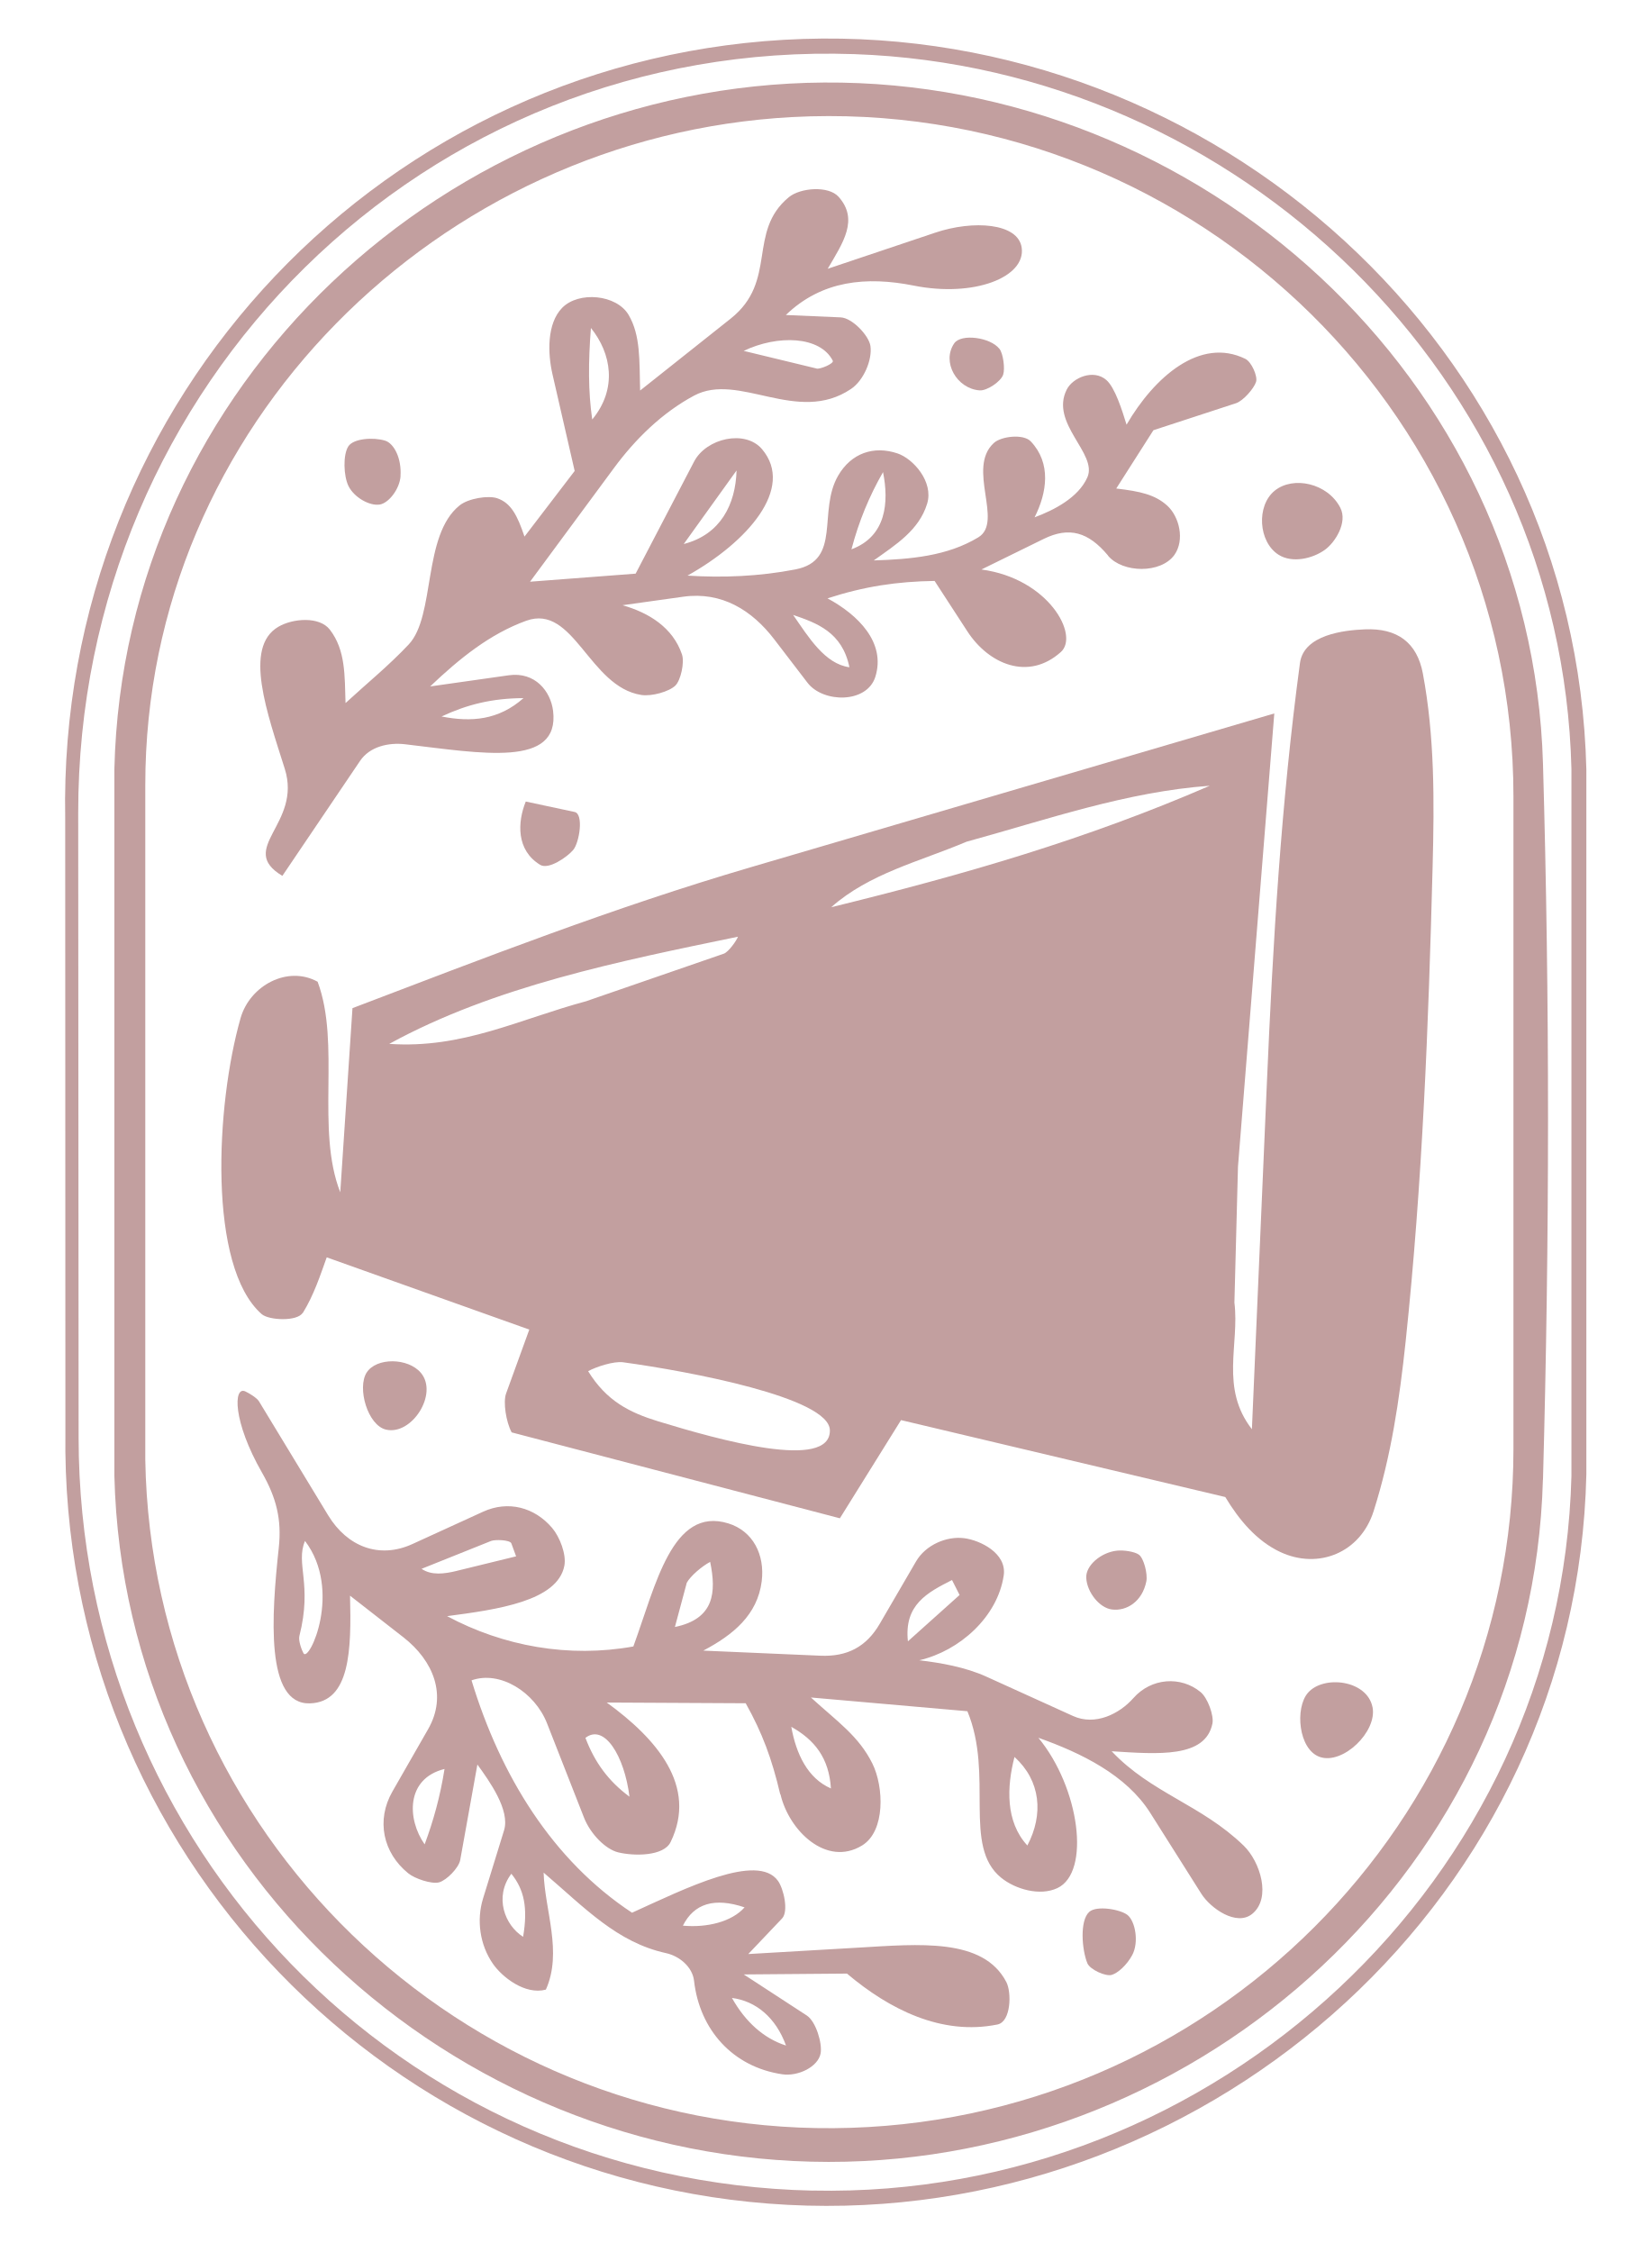
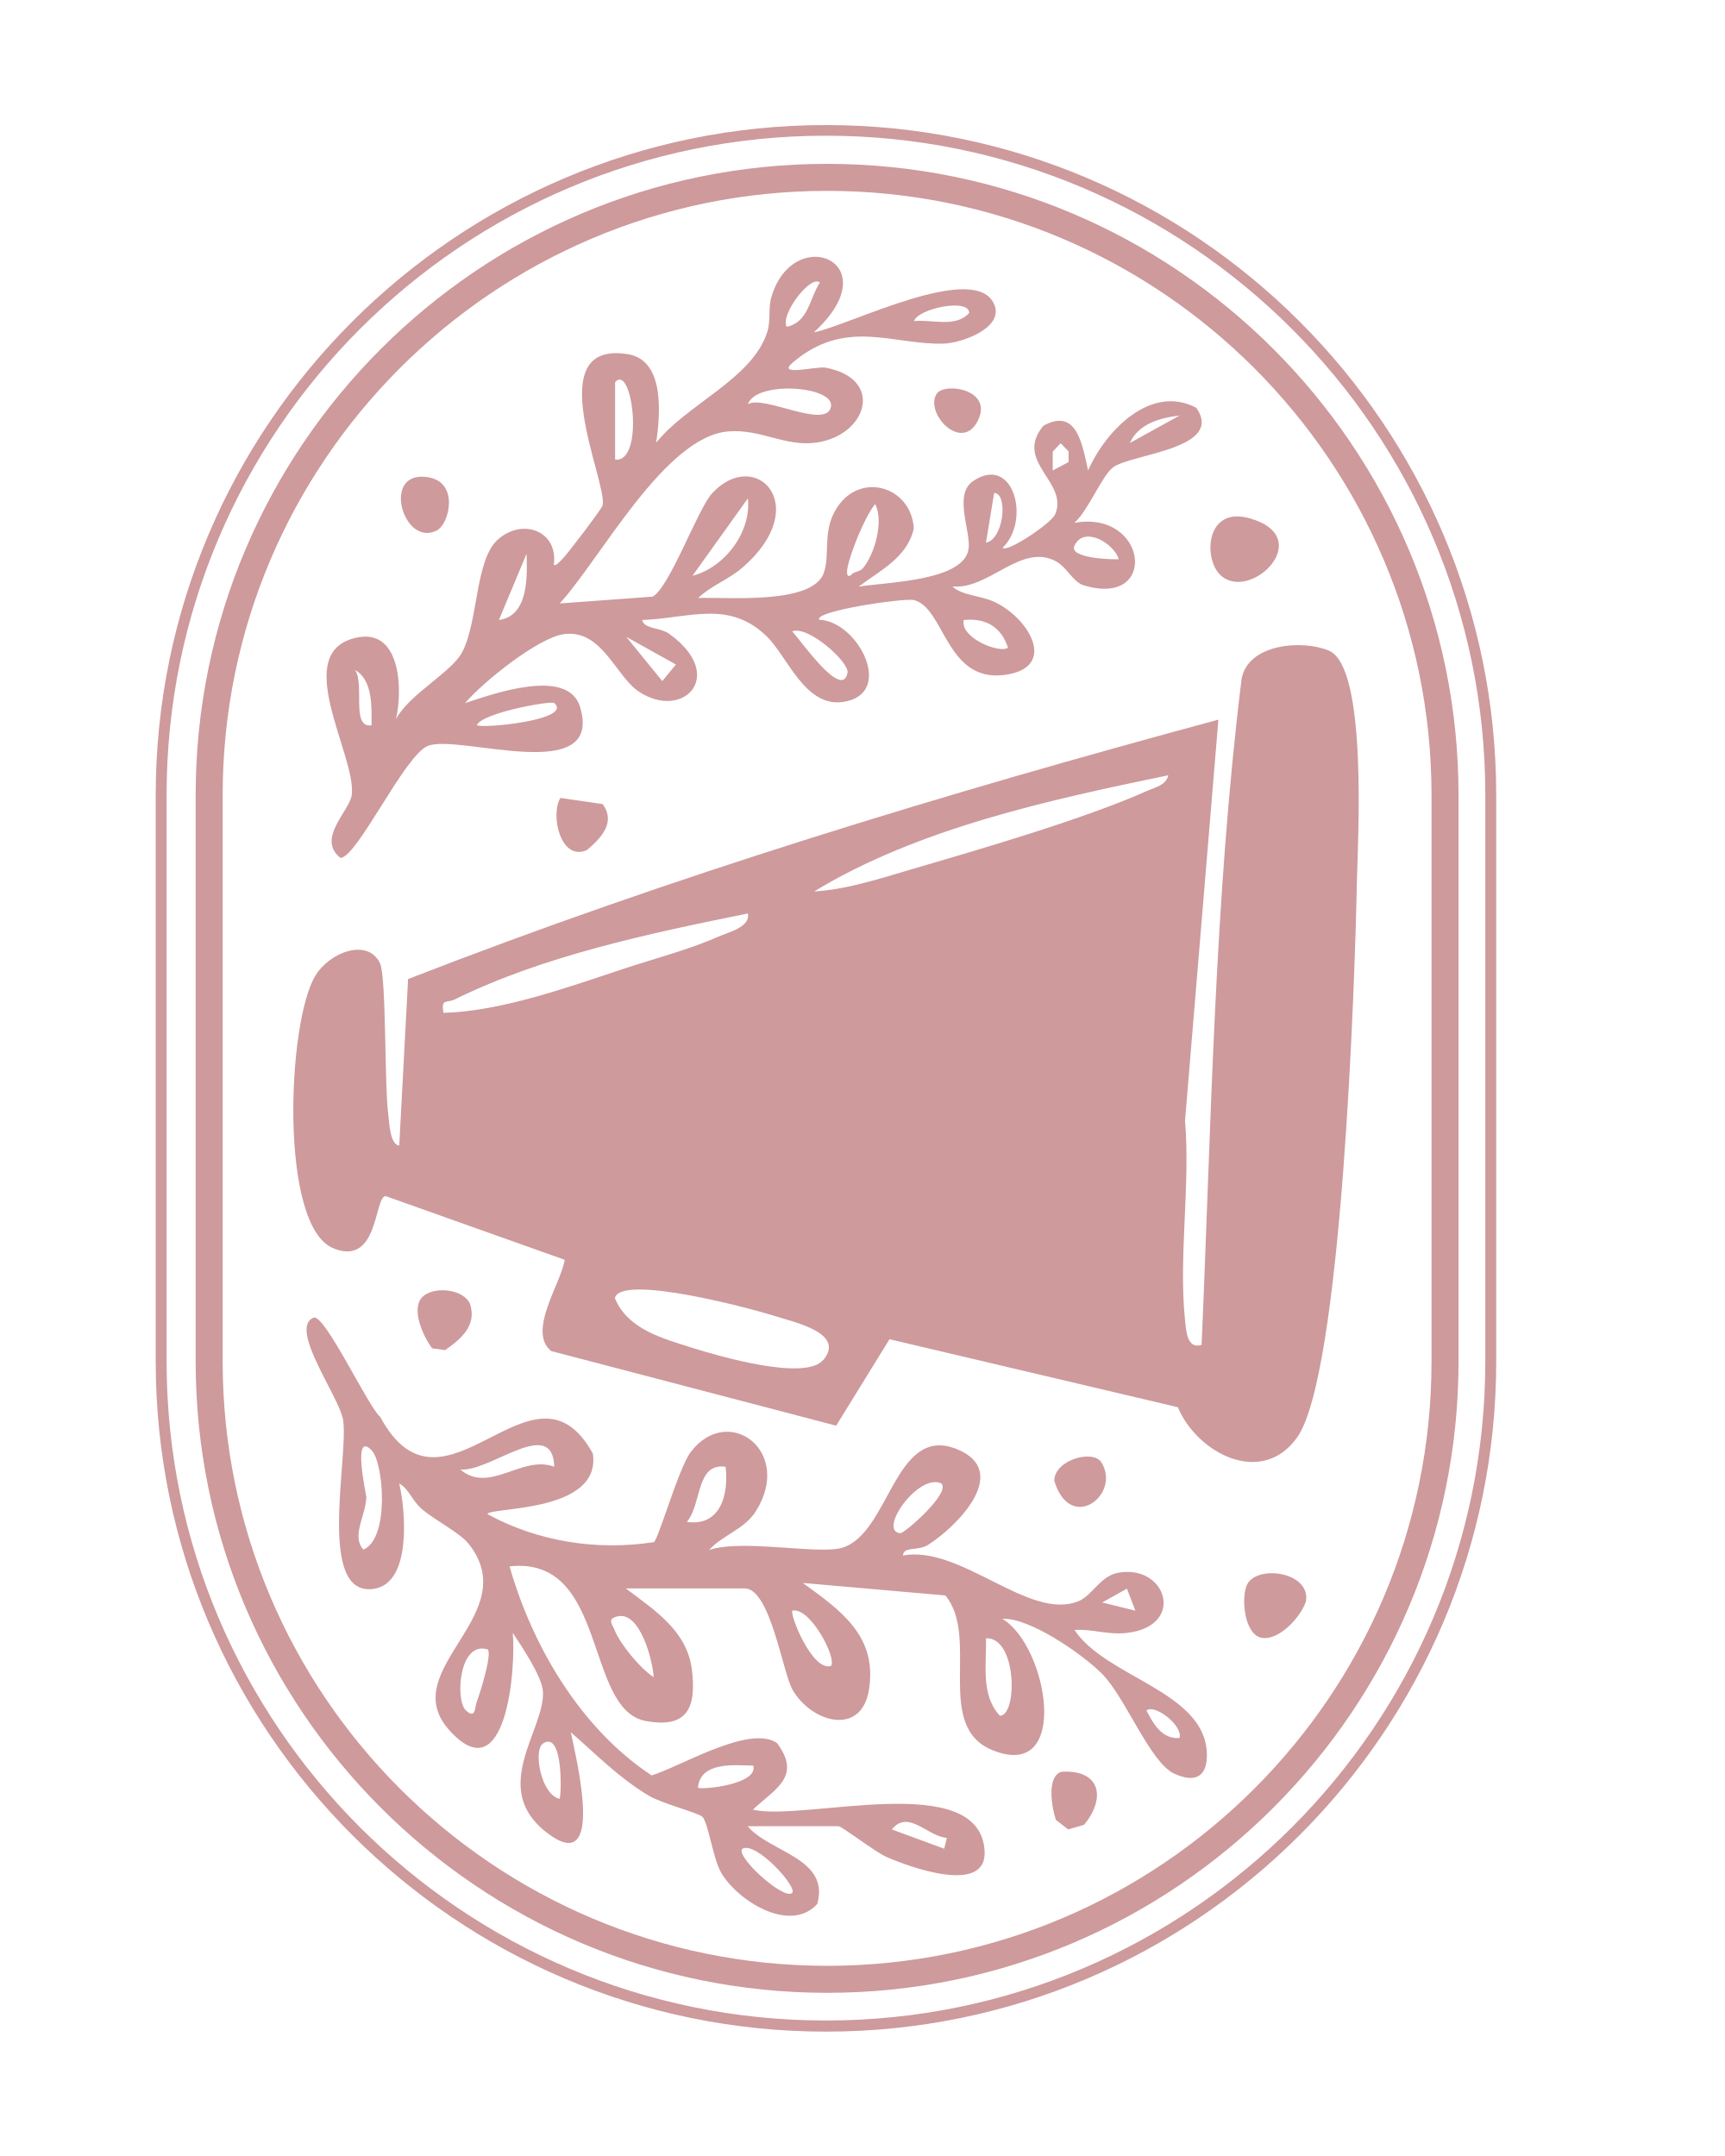
- <svg xmlns="http://www.w3.org/2000/svg" id="Layer_1" version="1.1" viewBox="0 0 1355 1847.71">
+ <svg xmlns="http://www.w3.org/2000/svg" viewBox="337 280 76 95">
  <defs>
    <style>
-       .st0 {
-         fill: #c29f9f;
-       }
+       .st1 { fill: #fbac31; }
+       .st2 { fill: #6487aa; }
+       .st3 { fill: #0e4944; }
+       .st4 { fill: #11294b; }
+       .st5 { fill: #ce9a9c; }
+       .st7 { fill: #2d516b; }
    </style>
  </defs>
-   <path class="st0" d="M1301.62,1209.43c-7.75,346.41-305.23,609.16-639.45,600.22-339.91-9.16-613.17-290.33-608.51-634.57l-.16-503.68C47.1,326.41,317.39,43.11,659.03,31.95c336.11-11,634.36,253.28,642.59,599.52v578.01h0v-.05ZM666.88,1797.3c329.88,7.15,614.09-255.01,622.49-586.3v-580.12c-7.86-320.4-273.59-575.52-588.31-586.46C348.49,32.12,63.9,315.62,64.17,667.01l.33,512.62c.22,334.65,263.52,610.36,602.34,617.72h.05v-.05Z" />
-   <path class="st0" d="M1265.97,1214.09c-8.72,317.53-279.28,559.92-586.14,559.7-309.46-.22-578.17-245.58-585.98-562.79v-580.07C101.33,315.08,368.04,69.82,676.15,67.71c308.1-2.11,580.77,241.57,589.88,558.89,5.58,194.6,5.47,388.56,0,587.49h-.05ZM684,1746.11c308-2.28,557.8-251.81,557.8-557.37v-535.21c0-320.89-272.29-574.49-591.72-557.48C359.59,111.54,119.16,349.86,119.21,644.1v553.63c5.15,305.39,258.59,550.65,564.79,548.38Z" />
-   <path class="st0" d="M248.37,1077.13c-4.44,7.26-27.74,6.23-33.64,1.08-44.37-38.95-37.71-171.52-17.34-242.87,7.64-26.76,38.63-43.45,63.22-29.85,19.12,50.98-1.68,121.03,18.58,172.77l10.02-151.1c108.79-41.45,214.22-82.57,326.58-115.56l429.78-126.23-29.8,371.87-2.93,111.5c4.28,34.4-11.97,69.94,14.36,103.91l12.24-282.97c5.04-117.02,11.65-230.31,27.2-345.7,3.14-23.3,36.35-26.93,53.36-27.63,26.44-1.08,42.69,10.78,47.46,36.19,9.7,51.74,9.43,103.91,8.02,158.25-3.41,131.38-8.34,259.07-22.1,389.53-5.15,48.6-12.03,94.7-26.33,139.61-10.84,34.02-45.29,48.11-76.61,33.43-19.29-9.05-33.7-26.17-45.08-45.08l-266.06-63.12-50.17,80.56-269.31-70.48c-4.61-8.61-7.15-24.87-4.55-31.96l19.02-52.39-166.21-59.27c-5.2,14.41-10.46,30.83-19.61,45.62l-.11-.11h0ZM681.94,744.38c110.03-26.98,209.23-55.75,310.7-99.69-68.43,4.93-133.06,27.63-199.64,45.94-38.63,16.36-79.59,25.9-111.01,53.74h-.05ZM481.54,821.26l112.36-38.79c3.9-1.35,10.78-11.21,11.59-13.92-97.08,20.05-200.02,40.74-286.11,87.93,60.3,4.17,106.51-20.26,162.15-35.16h0v-.05ZM680.91,1173.46c-.43-26.82-115.83-48.38-169.68-55.75-7.58-1.03-22.05,3.68-28.66,7.31,15.01,24.43,34.02,33.97,57.54,41.17,50.01,15.28,141.4,40.85,140.81,7.26h0Z" />
-   <path class="st0" d="M640.17,1472.14c-6.77-28.98-14.79-50.55-28.33-74.66l-113.99-.6c40.8,29.63,74.71,68.53,52.39,114.48-5.69,11.7-29.91,11.65-43.02,8.45-10.29-2.49-22.75-15.01-28.06-28.55l-30.34-77.36c-10.13-25.73-38.74-43.5-61.92-35.21,23.73,78.12,66.42,147.63,131.7,190.65,43.88-19.94,102.88-49.52,119.73-26.17,4.66,6.45,8.89,25.03,3.36,30.88l-27.74,29.2,90.26-5.26c49.52-2.87,102.56-8.34,121.52,28.28,4.33,8.34,3.95,32.45-7.31,34.78-45.89,9.32-88.85-12.51-123.47-41.77l-84.68.7,51.63,33.64c7.64,4.98,12.89,22.92,11.43,31.1-2,11-18.37,19.12-31.53,17.17-40.52-6.01-67.78-36.46-72.33-76.71-1.3-11.43-12.08-20.32-23.03-22.7-40.25-8.83-66.37-36.95-100.39-66.04.92,31.1,15.66,65.12,1.84,96-17.07,4.55-35.81-10.24-43.4-21.13-10.94-15.77-13.54-36.03-8.18-53.53l17.28-56.07c5.09-16.58-12.08-40.42-21.89-53.96l-14.09,78.34c-1.19,6.5-11.21,16.63-17.28,18.31s-20.05-2.98-25.46-7.48c-20.64-16.79-26.38-43.45-12.89-67.02l29.26-51.09c16.09-28.01,4.23-56.34-20.26-75.47l-43.77-34.13c1.14,44.15.27,87.33-32.89,88.36-36.68,1.19-31.64-71.89-25.57-127.75,2.49-22.97-1.95-40.9-13.76-61.54-24.16-42.2-23.51-71.13-13.76-66.69,2.76,1.25,9.48,5.2,11.27,8.18l56.72,93.45c15.66,25.79,41.93,36.08,69.18,23.62l57.91-26.49c20.7-9.48,42.31-3.63,56.67,13.22,6.34,7.42,11.86,21.83,10.08,31.1-5.63,29.09-55.15,35.92-96.22,41.34,46.21,24.76,100.01,34.4,152.83,24.87,18.37-50.17,31.86-115.13,77.85-100.99,20.32,6.23,30.18,25.73,27.47,47.51-3.47,27.68-23.57,44.05-47.95,56.89l96.06,4.17c22,.98,37.76-7.26,48.76-26.22l29.74-51.09c7.86-13.54,24.92-20.91,39.39-19.12,13.11,1.63,35.32,12.3,32.56,30.66-5.04,33.91-36.19,61.87-69.29,69.51,17.5,2.11,37.6,5.53,55.15,13.49l71.03,32.24c18.1,8.23,37.98-1.63,49.46-14.63,14.79-16.79,39.01-18.31,55.15-5.04,5.91,4.88,11.11,19.34,9.75,25.95-5.85,28.28-44.43,25.08-82.67,22.65,32.56,34.46,73.73,43.88,108.35,77.47,13.6,13.22,22.81,42.96,7.04,55.91-12.95,10.62-34.35-4.61-41.82-16.47l-41.93-66.37c-19.67-31.1-56.61-49.14-91.78-61.6,33.86,41.01,43.12,110.25,15.66,123.31-14.47,6.83-34.56.92-46.1-8.4-32.07-25.9-5.91-83.92-27.79-136.69l-128.4-11.27c21.62,19.72,39.33,31.69,50.49,54.29,9.37,19.02,10.78,55.37-8.51,67.13-29.26,17.88-60.03-12.19-66.96-42.04h-.22,0ZM250.26,1264.31c-7.96,18.64,6.23,35.38-4.61,77.96-.98,3.74,1.84,11.49,3.36,14.19,4.5,8.13,32.13-51.47,1.25-92.15ZM374.98,1288.8l48.49-11.86-3.9-10.62c-1.08-2.93-13.33-3.3-16.63-2l-57.05,22.86c8.18,5.53,18.53,4.23,29.15,1.63h-.05ZM553.76,1334.91c32.4-6.66,34.08-28.44,28.93-53.42-6.88,3.63-16.25,11.7-19.18,17.12l-9.75,36.35h0v-.05ZM787.37,1308.68l-6.23-12.3c-20.15,10.24-39.44,20.15-36.19,50.28l42.42-38.03h0v.05ZM681.78,1467.37c-1.57-25.14-13.49-39.87-32.51-50.55,3.95,22.27,13.49,42.31,32.51,50.55ZM480.35,1425.87c7.69,20.26,18.96,35.54,36.14,48.27-4.17-33.59-20.7-60.19-36.14-48.27ZM842.96,1514.18c13.44-25.57,11-53.09-10.56-72.65-6.34,24.49-7.53,53.09,10.56,72.65ZM364.74,1451.39c-31.91,7.91-30.77,41.34-16.31,61.87,7.1-19.18,12.73-39.12,16.31-61.87ZM429.21,1589.1c4.12-24.05.7-38.95-9.64-51.74-14.36,19.18-5.31,42.31,9.64,51.74ZM610.92,1564.94c-24.87-8.4-41.5-3.03-50.6,15.01,19.94,1.84,40.25-3.25,50.6-15.01ZM644.94,1678.33c-8.34-22.97-24.76-36.57-44.37-39.06,11.21,19.99,26.44,33.32,44.37,39.06Z" />
-   <path class="st0" d="M909.05,455.67c-15.93-19.02-31.64-23.84-52.71-13.49l-51.09,25.08c55.1,7.37,80.45,53.96,65.23,67.67-26.71,24-59.27,10.02-76.77-16.96l-26.87-41.34c-30.77.49-57.48,4.44-87.87,14.3,25.08,13.49,48,36.24,39.28,64.31-6.88,22.1-42.85,21.67-55.69,4.93l-27.31-35.65c-18.2-23.78-42.96-39.33-74.55-34.94l-49.9,6.99c21.67,6.18,41.28,18.31,48.76,40.36,2.22,6.56-.98,21.24-5.42,25.57-5.04,4.93-19.34,9.05-28.01,7.69-42.8-6.72-55.31-74.98-94.32-60.89-29.8,10.78-54.72,30.93-78.88,53.91l64.47-9.16c21.83-3.09,34.46,13.33,36.41,29.2,5.69,46.97-58.78,34.73-121.36,27.41-13.82-1.63-29.09,1.95-36.95,13.54l-63.82,94.43c-37.65-22.59,16.25-42.42,2-87.77-14.25-45.35-34.24-99.63-5.31-116.59,11.92-6.99,33.75-8.72,42.26,2.33,13.06,16.9,12.14,37.92,12.89,60.24,17.99-16.58,35.16-30.39,51.85-48.11,22.1-23.51,11.11-89.45,41.72-114.04,7.26-5.85,23.73-8.4,30.99-5.85,11.16,3.9,16.36,13.82,22.27,31.42l41.17-53.85-18.2-79.31c-3.95-17.17-4.71-41.55,7.91-54.5,13.6-13.92,44.7-11,54.56,5.8,9.86,16.79,8.78,37.17,9.43,62.03l74.28-59c38.9-30.88,13.33-71.13,47.73-99.63,9.43-7.8,32.56-9.64,40.85-.33,16.69,18.8,3.68,37.49-8.94,59.05l88.25-29.63c31.1-10.46,68.05-8.02,70.92,12.35,3.41,24.22-39.12,40.96-88.52,31.1-38.79-7.75-75.52-4.33-104.99,24.11l44.97,1.95c9.54.43,23.19,14.95,24.43,23.46,1.63,11.38-5.53,28.28-15.93,35.27-44.21,29.74-92.05-14.19-128.78,5.47-26.38,14.14-48.33,35.81-65.82,59.54l-68.75,93.13,86.63-6.61,47.95-91.94c10.08-19.29,41.99-26.44,55.75-10.19,27.25,32.18-12.46,76.55-61.17,103.75,28.55,1.84,58.84.7,88.58-5.09,38.3-7.42,18.04-47.62,35.05-76.93,10.78-18.58,29.31-24.76,48.65-18.26,12.84,4.28,29.85,23.24,24.38,41.23-6.61,21.72-25.52,33.54-43.83,46.59,30.23-.98,60.35-3.52,85.82-18.96,20.91-12.68-9.81-56.67,12.68-77.36,6.01-5.58,24.27-7.75,30.34-1.35,17.01,17.93,13.33,42.1,3.14,62.3,15.44-5.74,35.92-15.98,43.34-32.89,8.51-19.45-30.99-44.15-16.96-71.95,4.88-9.75,21.89-17.01,32.45-7.86,7.21,6.23,13,24.98,16.63,36.68,22.7-39.01,60.41-72.27,97.52-53.96,4.93,2.44,10.24,14.19,8.72,18.91-1.79,5.47-10.51,15.49-16.42,17.44l-67.78,22.16-30.5,47.84c19.67,2.28,31.91,5.04,41.82,14.03,9.91,8.99,14.57,28.17,5.91,40.42-11.11,15.55-42.47,14.95-54.45.7l-.11-.33h0ZM485.93,344.18c20.86-25.25,15.71-54.29-1.08-75.09-2.17,27.85-2.28,52.12,1.08,75.09ZM670.02,302.41c2.87.7,14.52-4.12,13.27-6.5-10.35-20.21-45.08-21.4-73.08-8.02l59.81,14.47h0v.05ZM561.02,446.35c30.12-7.75,42.53-32.34,43.34-60.35l-43.34,60.35ZM698.63,450.69c28.71-10.67,30.83-38.79,25.9-63.33-11.27,19.67-19.83,40.31-25.9,63.33ZM696.95,547.45c-5.91-28.88-26.87-36.3-46.16-42.91,12.68,18.31,26.06,40.25,46.16,42.91ZM429.53,572.8c-25.95.11-46.38,5.31-67.23,15.06,24.33,4.77,46.7,3.09,67.23-15.06Z" />
-   <path class="st0" d="M1099.76,416.66c6.12,11.97-4.28,28.39-12.62,34.4-10.13,7.31-26.76,11.21-38.03,4.12-16.63-10.51-18.42-40.2-3.25-52.55,15.17-12.35,43.5-6.28,53.91,14.03h0Z" />
-   <path class="st0" d="M1126.19,1400.79c3.9,19.99-24.33,47.3-43.29,40.74-17.61-6.12-20.53-40.25-9.7-52.66,12.89-14.74,48.6-10.51,52.98,11.92Z" />
-   <path class="st0" d="M345.34,1126.38c14.52,17.23-7.48,51.52-28.61,46.59-15.06-3.52-23.84-34.19-15.93-46.75s33.97-12.35,44.53.16Z" />
-   <path class="st0" d="M928.99,1604.11c-4.44,8.23-11.81,14.79-16.85,16.25-5.04,1.46-17.82-4.44-19.94-9.54-4.5-10.94-6.45-34.94,1.52-42.15,6.12-5.53,25.68-2.06,31.42,2.55,6.45,5.2,9.48,22.43,3.85,32.89Z" />
-   <path class="st0" d="M471.47,666.2c7.64,1.63,3.95,25.19-1.19,31.21s-20.21,16.31-27.03,12.19c-19.83-12.03-18.69-35-11.86-51.96l40.09,8.56Z" />
-   <path class="st0" d="M328.66,390.66c-.76,10.62-9.7,22.1-17.07,23.3-8.4,1.35-21.13-5.91-25.68-15.22-4.01-8.23-4.61-25.52-.11-32.51,4.17-6.5,20.42-7.64,30.12-4.71,7.37,2.22,13.71,14.57,12.68,29.15h.05Z" />
-   <path class="st0" d="M940.58,1297.47c-3.3,16.52-16.14,24.6-28.23,23.08-10.13-1.25-20.37-13.98-21.07-25.79-.65-10.4,12.24-21.13,25.19-22.48,5.47-.6,14.41.76,17.88,3.2,4.23,2.93,7.42,15.98,6.23,22h0Z" />
-   <path class="st0" d="M819.99,286.1c3.2,4.01,4.71,16.42,3.14,21.24-1.84,5.69-13.33,13.44-19.4,12.95-18.69-1.41-31.31-23.35-20.75-38.63,5.63-8.13,29.53-4.93,36.95,4.44h.05Z" />
+   <path class="st5" d="M373.39,285.98c-16.02,0-29.05,13.03-29.05,29.05v24.95c0,16.02,13.03,29.05,29.05,29.05s29.05-13.03,29.05-29.05v-24.95c0-16.02-13.03-29.05-29.05-29.05M373.39,369.52c-16.28,0-29.53-13.25-29.53-29.53v-24.95c0-16.28,13.25-29.53,29.53-29.53s29.53,13.25,29.53,29.53v24.95c0,16.28-13.25,29.53-29.53,29.53" />
+   <path class="st5" d="M373.44,288.41c-14.68,0-26.63,11.95-26.63,26.63v24.95c0,14.68,11.94,26.63,26.63,26.63s26.63-11.94,26.63-26.63v-24.95c0-14.68-11.95-26.63-26.63-26.63M373.44,367.81c-15.34,0-27.82-12.48-27.82-27.82v-24.95c0-15.34,12.48-27.82,27.82-27.82s27.82,12.48,27.82,27.82v24.95c0,15.34-12.48,27.82-27.82,27.82" />
+   <path class="st5" d="M373.28,339.92c.97-1.19-1.27-1.65-2.17-1.94-.93-.3-6.77-1.87-7.02-.78.57,1.39,2.14,1.78,3.41,2.19,1.18.37,4.99,1.48,5.77.53M369.95,320.25c-4.28.87-8.99,1.85-12.92,3.79-.35.17-.61-.06-.49.59,2.54-.07,5.46-1.12,7.93-1.94,1.33-.44,2.93-.86,4.18-1.42.41-.18,1.43-.42,1.3-1.02M388.48,314.16c-5.23,1.08-11.04,2.34-15.61,5.12,1.42-.08,2.91-.57,4.27-.97,3.04-.89,7.62-2.22,10.42-3.47.34-.15.81-.24.91-.67M388.91,342.01l-12.72-3-2.35,3.81-12.56-3.29c-1.06-.87.45-3,.6-4.02l-7.9-2.81c-.5.09-.31,3.12-2.3,2.3-2.38-.98-2.03-9.94-.79-12,.63-1.05,2.31-1.68,2.85-.56.29.6.19,5.37.37,6.7.04.32.07,1.29.48,1.34l.39-7.34c11.66-4.54,23.62-8.17,35.7-11.43l-1.47,17.67c.24,2.81-.29,6.04,0,8.79.05.46.08,1.29.73,1.09.43-9.8.56-19.58,1.76-29.33.27-1.58,2.71-1.75,3.85-1.26,1.72.73,1.27,8.43,1.23,10.25-.08,4.21-.66,21.69-2.64,24.43-1.58,2.19-4.41.65-5.24-1.33" />
+   <path class="st5" d="M371.9,363.41c.26-.24-1.58-2.28-2.19-1.95-.35.31,1.83,2.29,2.19,1.95M378.73,360.98c-.84-.03-1.7-1.28-2.44-.37l2.31.85.12-.49ZM370.19,357.8c-.83-.02-2.33-.19-2.44.97.14.11,2.67-.14,2.44-.97M361.66,359.26c.09-.41.12-3-.73-2.44-.46.3-.08,2.29.73,2.44M388.97,356.58c.15-.55-1.09-1.51-1.46-1.21.3.58.69,1.28,1.46,1.21M358.49,352.68c-1.27-.4-1.44,2.23-.97,2.68.45.43.4-.16.48-.36.14-.36.69-2.11.49-2.32M380.44,352.19c.03,1.14-.24,2.49.61,3.41.79,0,.76-3.48-.61-3.41M365.8,353.9c-.04-.73-.6-2.9-1.58-2.68-.51.11-.23.37-.14.61.23.59,1.13,1.7,1.72,2.07M373.61,353.41c.28-.31-.9-2.61-1.7-2.44-.13.14.86,2.68,1.7,2.44M387.02,350.97l-.37-.97-1.09.61,1.46.36ZM378.48,345.37c-.99-.5-2.83,2.08-1.82,2.19.18.02,2.23-1.77,1.82-2.19M368.97,344.63c-1.32-.19-1.04,1.65-1.71,2.43,1.48.21,1.85-1.19,1.71-2.43M353.37,343.9c-.87-.88-.23,1.96-.23,2.08-.03.81-.67,1.71-.13,2.3,1.17-.49.89-3.85.36-4.38M361.42,344.63c-.07-2.27-2.84.25-4.14.12,1.29,1.1,2.72-.66,4.14-.12M369.95,360.48c.99,1.16,3.61,1.39,3.06,3.41-1.19,1.32-3.51-.12-4.24-1.38-.36-.62-.57-2.23-.83-2.46-.2-.18-1.8-.59-2.36-.93-1.31-.78-2.3-1.81-3.43-2.79.24,1.18,1.56,6.49-1.1,4.39-2.49-1.96-.02-4.52-.13-6.2-.04-.64-.94-1.99-1.33-2.57.15,1.49-.27,7.13-2.81,4.27-2.37-2.67,3.35-5.06.87-8.19-.39-.5-1.54-1.07-2.09-1.56-.42-.38-.56-.88-.97-1.1.28,1.19.56,4.39-1.12,4.64-2.53.37-1.11-5.76-1.35-7.42-.14-1.01-2.42-4.05-1.31-4.53.48-.21,2.42,3.95,2.94,4.37,2.81,5.21,6.74-3.17,9.37,1.62.39,2.65-4.63,2.34-4.64,2.67,2.22,1.21,4.83,1.62,7.33,1.23.21-.15,1.1-3.3,1.63-3.98,1.65-2.15,4.53-.02,2.86,2.62-.51.81-1.49,1.06-2.06,1.71,1.44-.5,4.81.21,5.86-.1,2.1-.62,2.31-5.45,5.05-4.35,2.42.97.04,3.4-1.26,4.22-.46.29-1.07.05-1.11.47,2.56-.47,5.58,2.91,7.74,2.01.59-.24.95-1.08,1.7-1.24,2.16-.44,3.06,2.33.44,2.64-.85.1-1.54-.18-2.32-.13,1.38,2.09,5.69,2.69,5.83,5.39.05,1.04-.47,1.39-1.44.94-1.06-.49-2.14-3.35-3.17-4.39-.87-.88-3.22-2.5-4.4-2.43,2.01,1.19,3.04,7.19-.43,5.79-2.6-1.05-.54-4.97-2.08-6.82l-6.28-.55c1.67,1.21,3.31,2.35,2.91,4.73-.34,2.03-2.52,1.43-3.36-.02-.44-.76-.98-4.47-2.11-4.47h-5.24c1.22.93,2.69,1.84,2.91,3.56.21,1.67-.17,2.63-2.04,2.28-2.7-.51-1.65-7.29-5.99-6.81,1.01,3.54,3.15,7.16,6.26,9.21,1.28-.39,4.3-2.25,5.52-1.43,1.12,1.5-.11,2.03-1.06,2.94,2.29.53,10.02-1.81,10.21,1.83.1,1.96-3.36.68-4.35.24-.45-.2-1.95-1.34-2.08-1.34h-4.02Z" />
+   <path class="st5" d="M361.42,310.98c-.14-.12-3.18.43-3.41.97.16.17,4.27-.22,3.41-.97M353.37,311.96c0-.78.07-1.99-.73-2.44.44.62-.19,2.58.73,2.44M366.78,309.28l-2.19-1.22,1.59,1.95.6-.73ZM371.9,307.82c.29.27,2.21,3.08,2.44,1.82.08-.47-1.75-2.1-2.44-1.82M381.41,308.54c-.3-.92-.98-1.32-1.95-1.22-.17.79,1.58,1.49,1.95,1.22M358.98,307.32c1.32-.18,1.25-1.95,1.22-2.92l-1.22,2.92ZM386.29,304.64c-.21-.7-1.53-1.49-1.95-.6-.27.57,1.69.62,1.95.6M375,305.06c.53-.62.95-2.07.56-2.85-.46.55-1.09,2.14-1.22,2.8-.05.26-.03.54.25.24.13-.06.32-.09.41-.2M367.51,305.37c1.44-.37,2.6-1.95,2.44-3.41l-2.44,3.41ZM380.44,303.91c.78-.13.99-2.17.36-2.19l-.36,2.19ZM383.36,300.74l.72-.38v-.47s-.35-.36-.35-.36l-.35.37v.84ZM388.97,298.31c-.86.1-1.81.36-2.19,1.21l2.19-1.21ZM369.95,297.81c.71-.42,3.44,1.13,3.66.12.2-.92-3.29-1.18-3.66-.12M364.1,296.84v3.41c1.31.16.76-4.29,0-3.41M377.27,294.15c.78-.09,1.83.31,2.43-.36,0-.67-2.27-.19-2.43.36M373.12,292.45c-.4-.36-1.76,1.42-1.46,1.95.96-.2,1-1.24,1.46-1.95M372.88,294.64c1.53-.3,7.13-3.18,7.93-1.21.42,1.03-1.45,1.68-2.21,1.71-2.23.08-4.34-1.17-6.69.85-.7.61,1.05.14,1.46.21,2.62.49,1.83,2.98-.39,3.3-1.4.2-2.45-.61-3.9-.49-2.79.23-5.62,5.61-7.42,7.58l4.09-.3c.75-.39,1.99-3.87,2.63-4.56,1.91-2.06,4.48.56,1.33,3.28-.63.54-1.39.8-1.95,1.34,1.26-.05,5.11.32,5.55-1.15.27-.88-.09-1.82.57-2.84,1.05-1.6,3.27-.91,3.38.92-.27,1.28-1.51,1.87-2.43,2.57,1.17-.2,4.6-.23,4.84-1.64.13-.76-.68-2.41.2-3.01,1.78-1.21,2.56,1.73,1.3,2.94.24.21,2.15-1.1,2.31-1.46.64-1.44-1.84-2.32-.51-3.92,1.49-.83,1.72.88,1.97,1.97.77-1.76,2.77-3.82,4.77-2.76,1.25,1.83-2.89,2.02-3.68,2.63-.49.38-1.1,1.93-1.7,2.44,3.23-.59,3.74,3.76.41,2.75-.45-.14-.73-.77-1.17-1.03-1.55-.9-2.99,1.24-4.61,1.08.43.41,1.24.39,1.87.69,1.55.74,2.78,2.91.42,3.21-2.58.33-2.63-2.97-3.99-3.3-.42-.1-4.45.49-4.16.87,1.71.06,3.36,3.28,1.04,3.62-1.68.24-2.44-2-3.36-2.89-1.67-1.62-3.39-.8-5.49-.72.11.42.77.3,1.21.62,2.53,1.83.61,3.81-1.33,2.55-1.05-.68-1.63-2.76-3.31-2.55-1.13.14-3.58,2.11-4.37,3.04,1.23-.4,4.54-1.6,5.07.18,1.04,3.52-5.39,1.15-6.72,1.71-1.03.44-3.11,4.92-3.84,4.93-1.08-.85.42-2.07.5-2.79.19-1.77-2.79-6.37.29-6.93,1.9-.34,1.95,2.41,1.65,3.62.56-1.09,2.43-2.06,2.91-2.94.73-1.35.57-4.09,1.59-4.99,1.08-.96,2.66-.38,2.46,1.11.07.09.26-.14.37-.24.22-.21,1.75-2.23,1.78-2.37.23-1.03-2.82-7.32,1.13-6.66,1.64.28,1.4,2.72,1.23,3.9,1.33-1.69,4.24-2.82,4.89-4.87.17-.52.04-1.06.18-1.53.96-3.33,5.26-1.56,1.89,1.52" />
+   <path class="st5" d="M390.74,305.31c-.73-.74-.61-3.05,1.36-2.46,2.94.87-.09,3.76-1.36,2.46" />
+   <path class="st5" d="M391.95,349.81c.45-.87,2.79-.55,2.59.74-.21.69-1.22,1.79-1.99,1.61-.76-.2-.87-1.83-.6-2.35" />
+   <path class="st5" d="M355.62,337.14c.51-.49,1.86-.34,2.1.35.28.93-.42,1.52-1.11,2l-.57-.08c-.39-.51-.96-1.75-.42-2.27" />
+   <path class="st5" d="M363.55,315.43c.59.79-.05,1.48-.68,2.02-1.16.54-1.64-1.53-1.18-2.29l1.86.27Z" />
+   <path class="st5" d="M384.75,360.41l-.69.2-.54-.42c-.18-.54-.42-1.91.24-2.12,1.72-.11,1.99,1.15.99,2.35" />
+   <path class="st5" d="M356.25,303.37c-1.49.78-2.49-2.7-.38-2.34,1.37.23.93,2.05.38,2.34" />
+   <path class="st5" d="M385.52,344.43c.9,1.41-1.36,3.17-2.07.82,0-.93,1.71-1.39,2.07-.82" />
+   <path class="st5" d="M378.27,297.35c.34-.52,2.51-.2,1.81,1.19-.71,1.42-2.36-.34-1.81-1.19" />
</svg>
